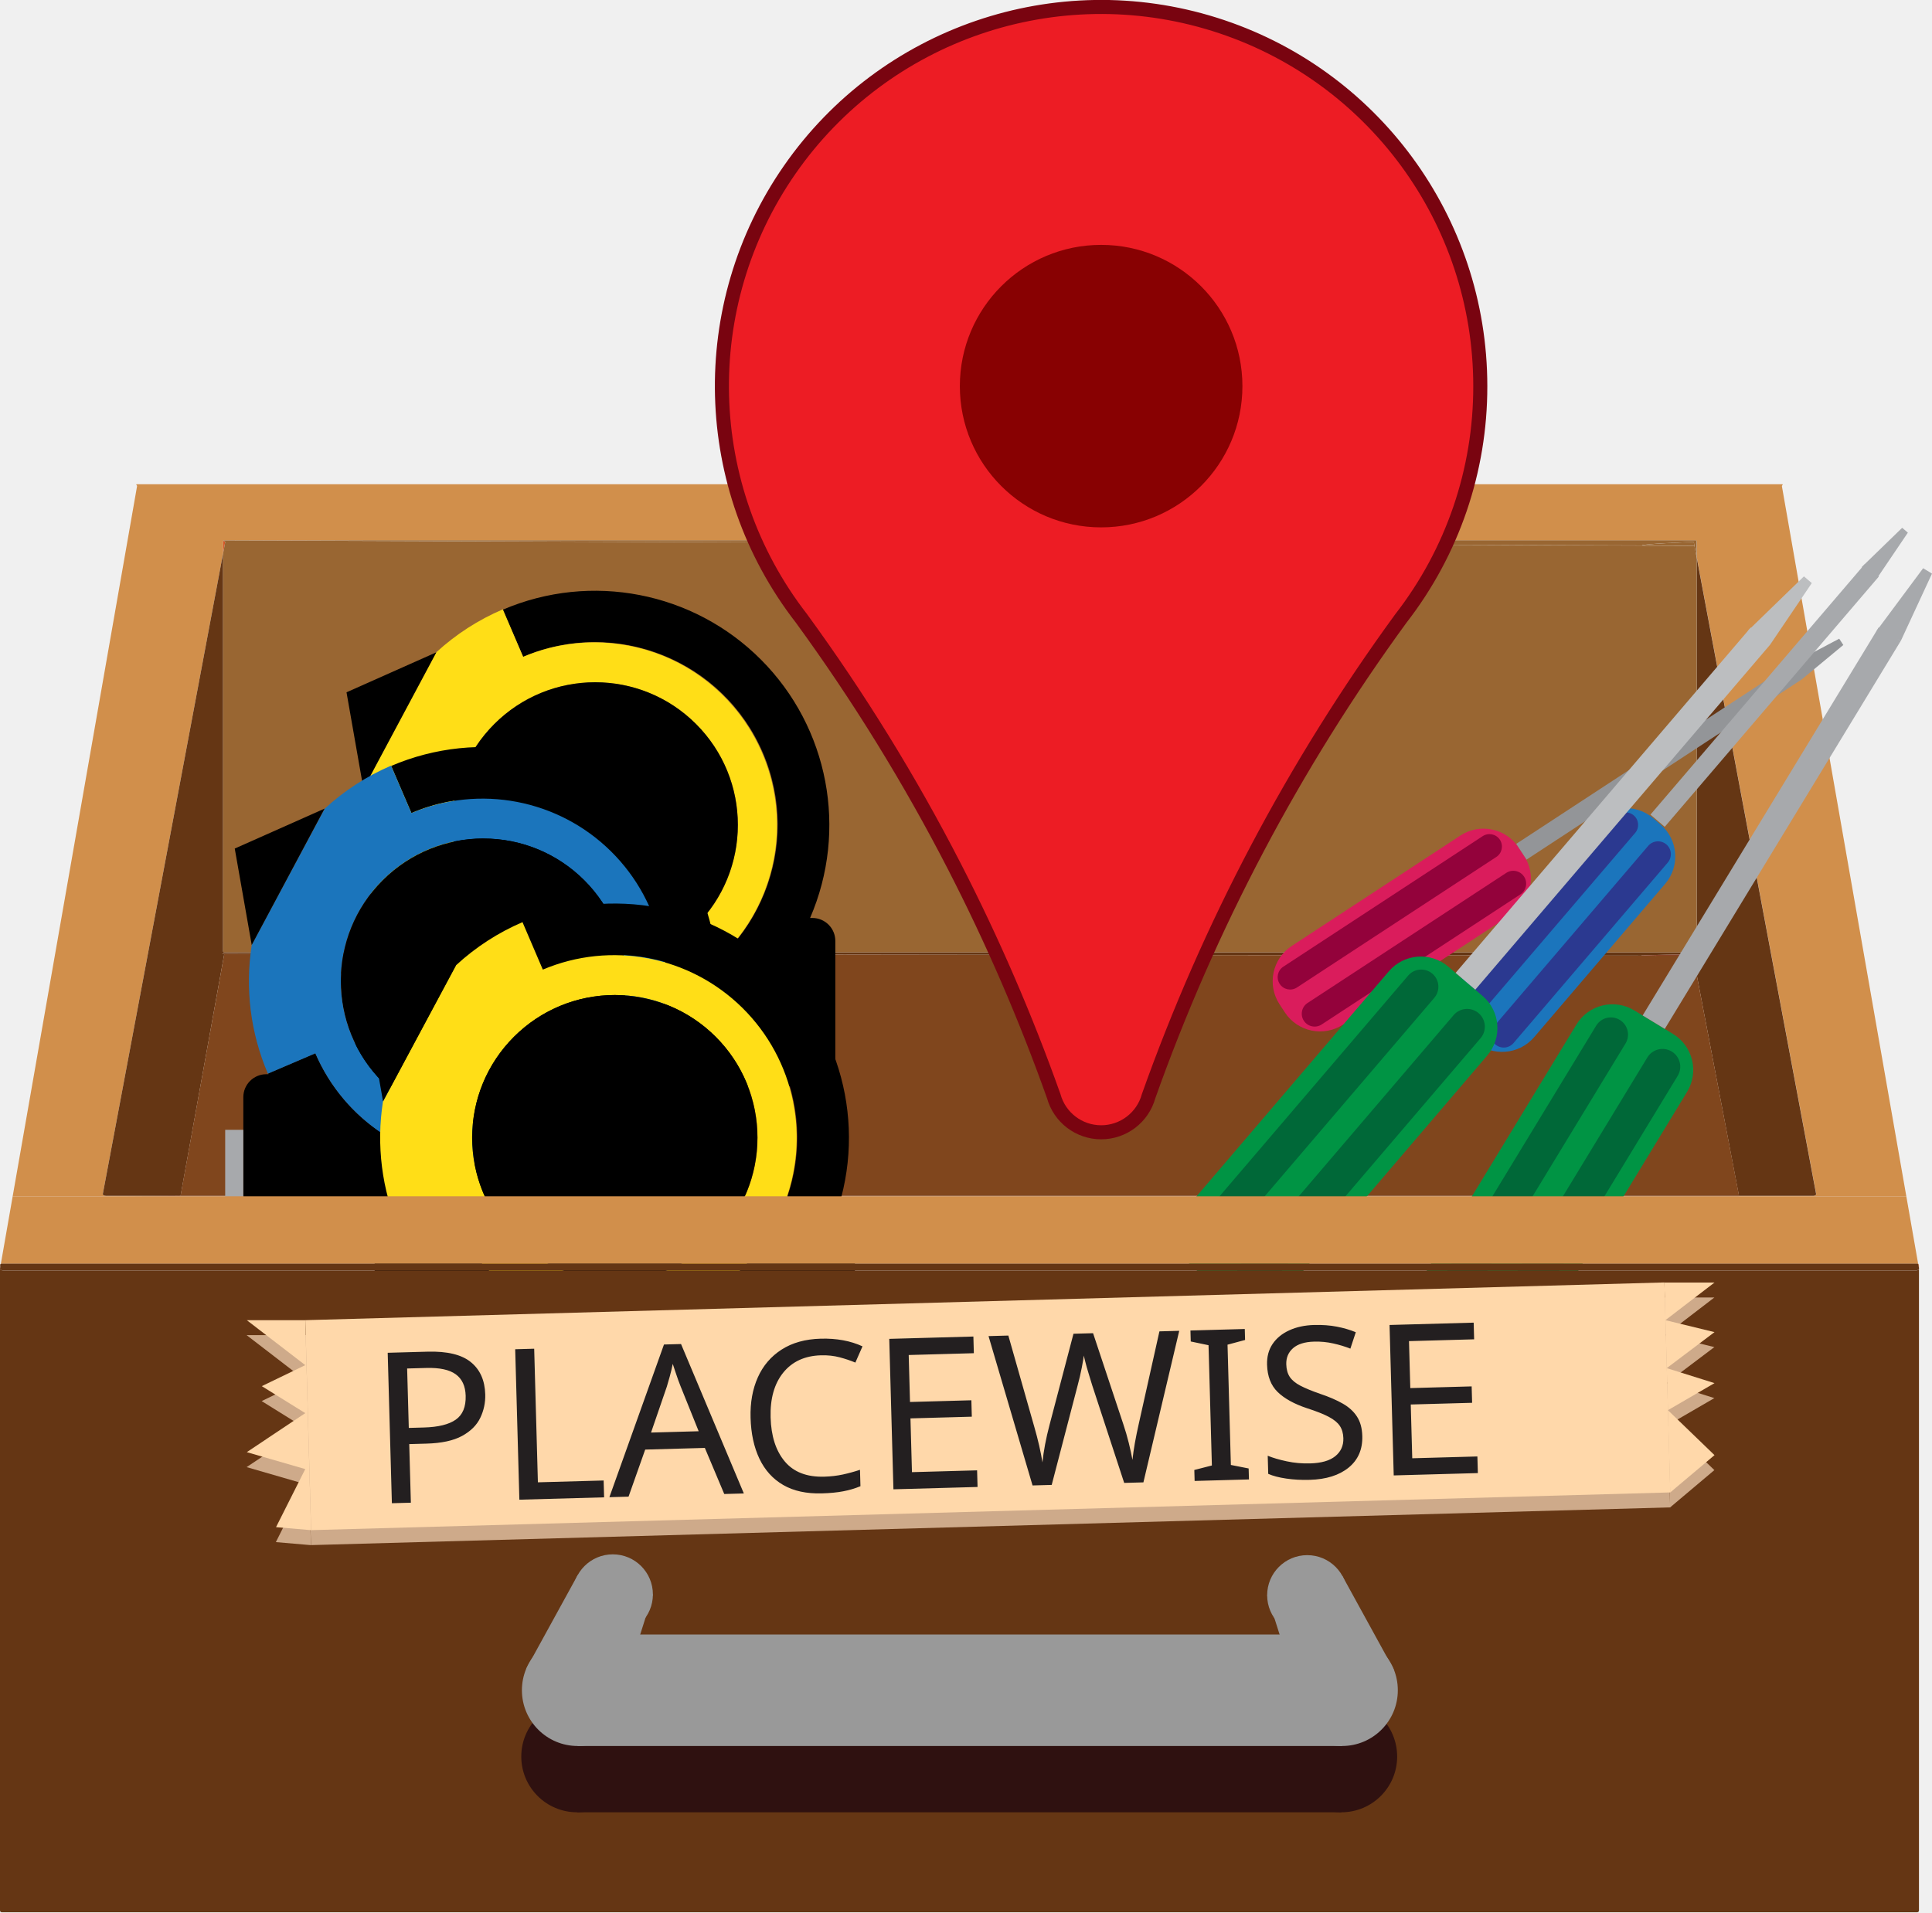
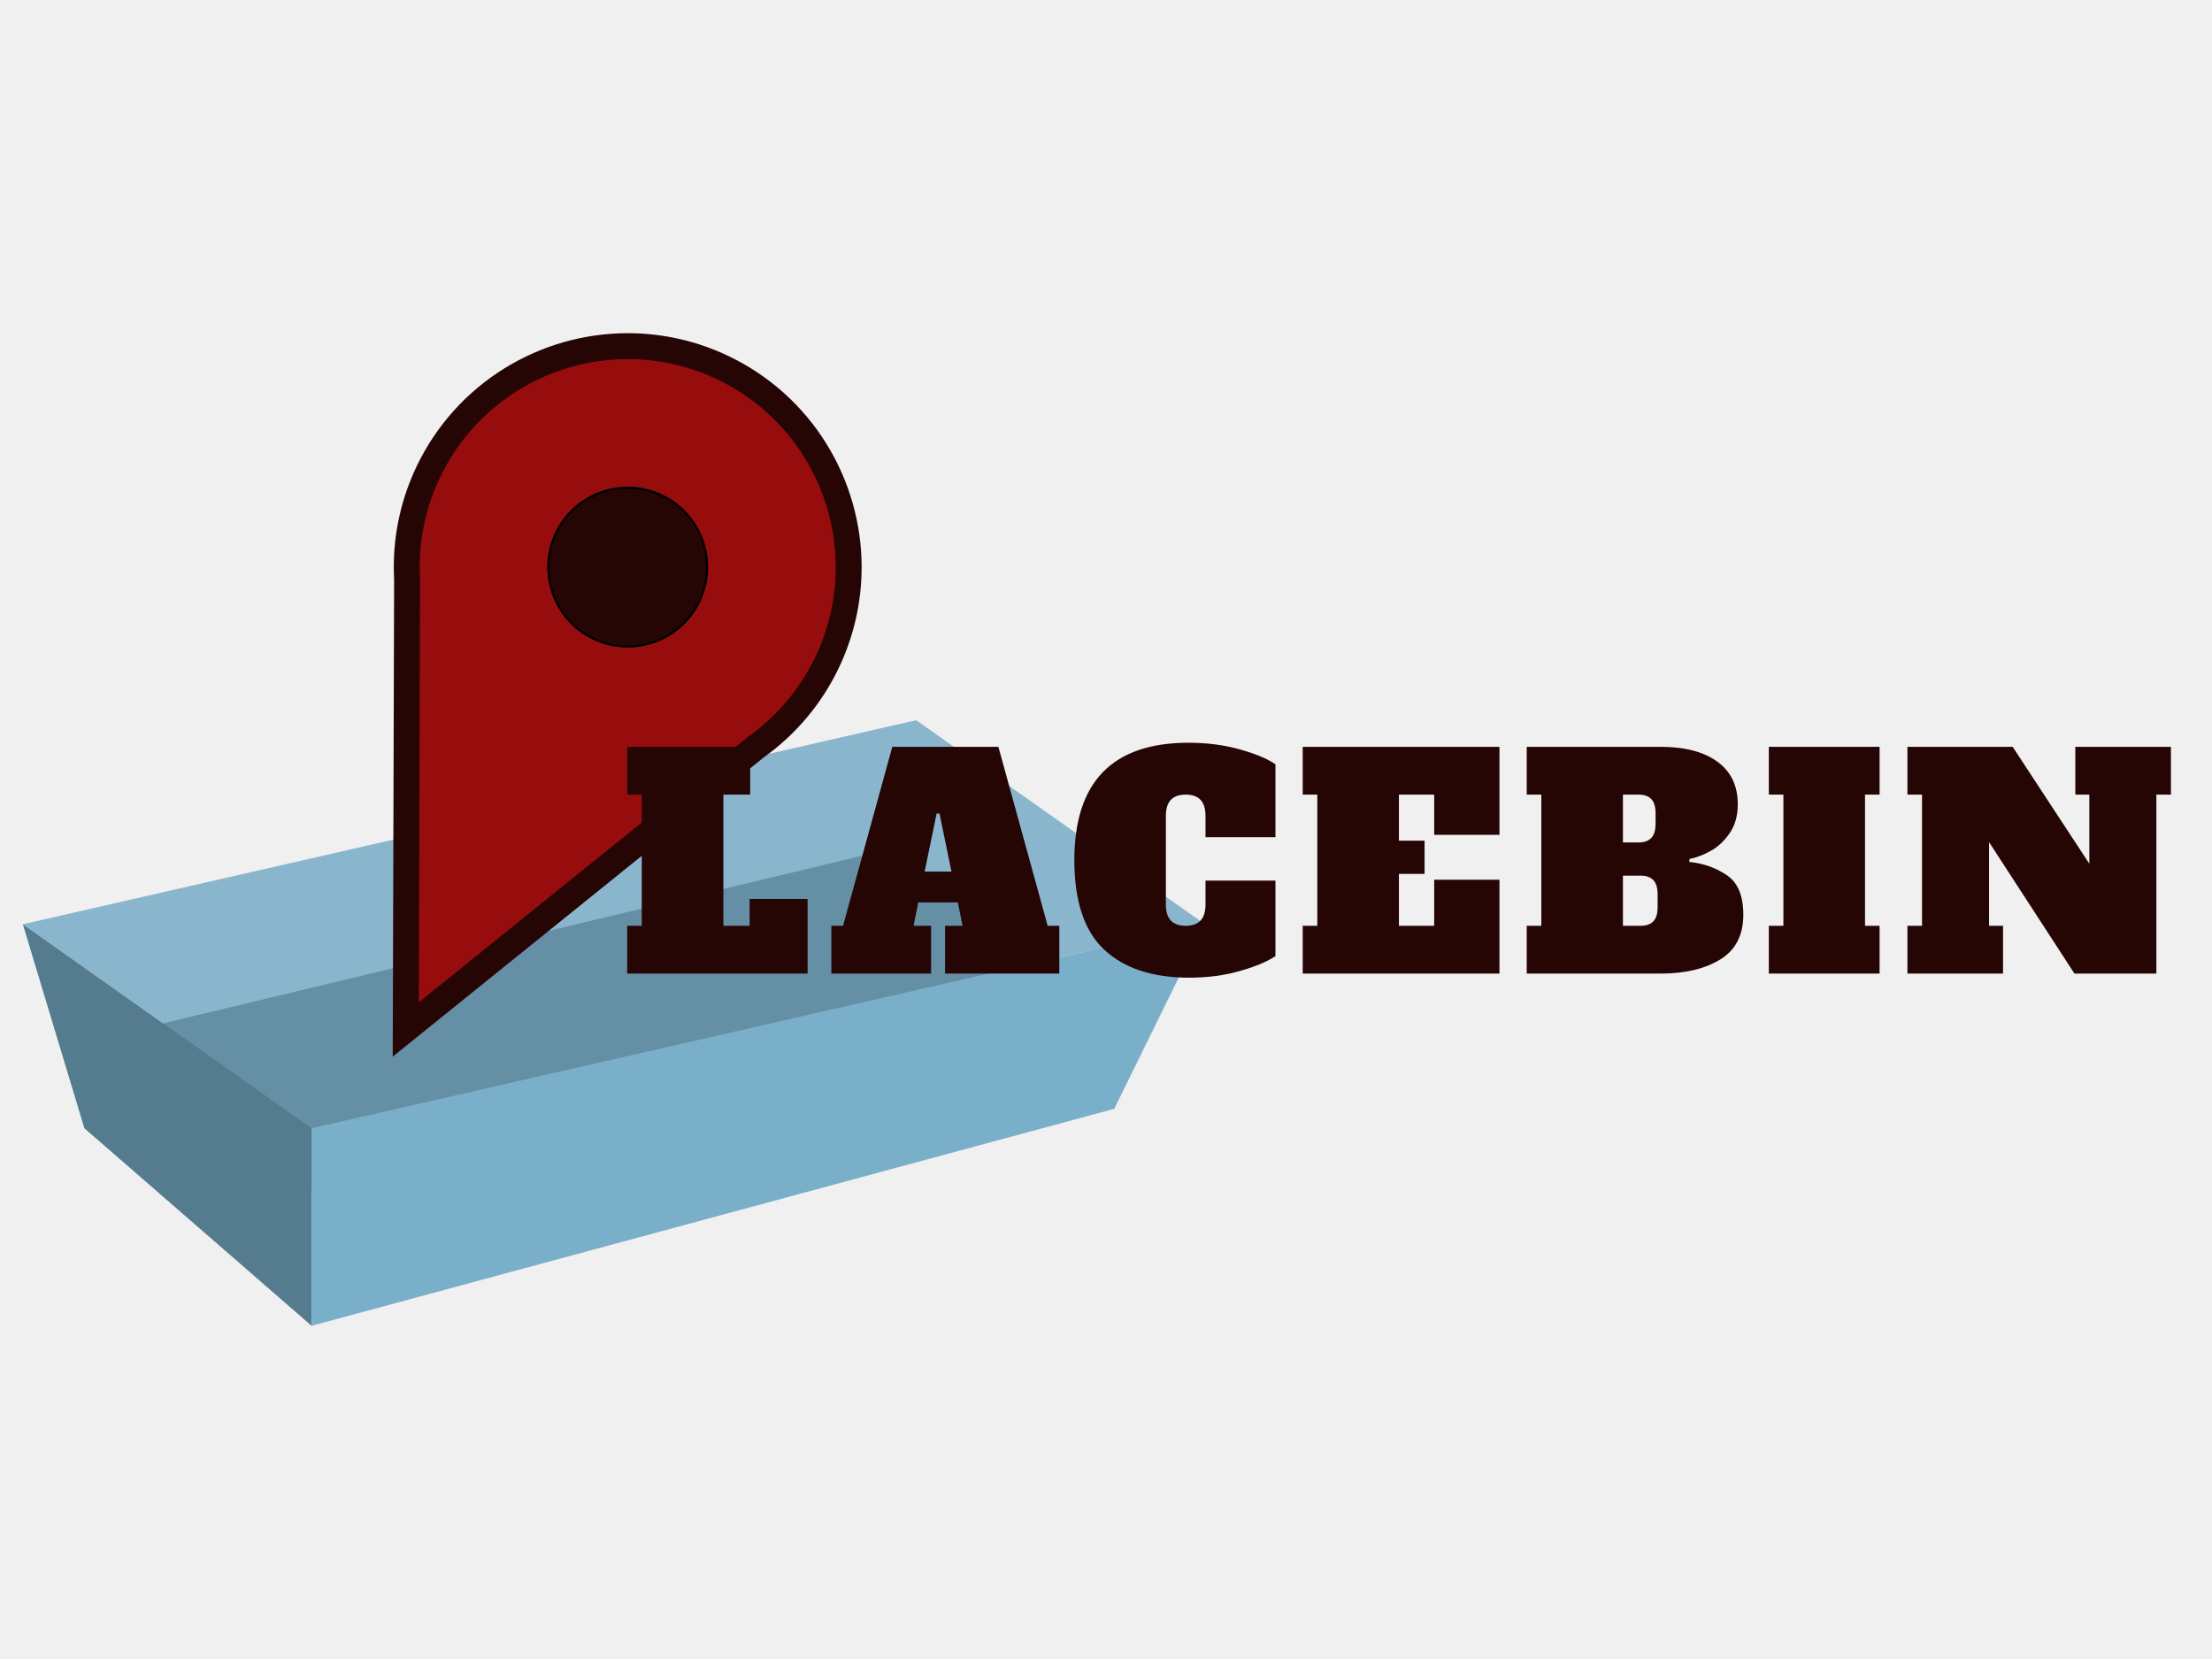
- <svg xmlns="http://www.w3.org/2000/svg" id="Layer_1" data-name="Layer 1" viewBox="0 0 549.86 544.37">
+ <svg xmlns="http://www.w3.org/2000/svg" style="isolation:isolate" viewBox="0 0 800 600" width="800pt" height="600pt">
  <defs>
-     <style>.cls-1{fill:#d18f4b;}.cls-2{fill:#653614;}.cls-3{fill:#aa4724;}.cls-4{fill:#80361a;}.cls-5{fill:#80461d;}.cls-6{fill:#d25727;}.cls-7{fill:#996632;}.cls-8{fill:#ffde17;}.cls-9{fill:#a7a9ac;}.cls-10{fill:#1b75bc;}.cls-11{fill:#ed1c24;stroke:#790410;stroke-miterlimit:10;stroke-width:4px;}.cls-12{fill:#880102;}.cls-13{fill:none;}.cls-14{fill:#da1c5c;}.cls-15{fill:#93023b;}.cls-16{fill:#939598;}.cls-17{fill:#2b3990;}.cls-18{fill:#009444;}.cls-19{fill:#006838;}.cls-20{fill:#bcbec0;}.cls-21{fill:#f89958;}.cls-22{fill:#f26722;}.cls-23{fill:#2f1110;}.cls-24{fill:#999;}.cls-25{fill:#ceaa8a;}.cls-26{fill:#ffd8aa;}.cls-27{font-size:60px;fill:#231f20;font-family:MVBoli, MV Boli;}</style>
+     <clipPath id="_clipPath_lMLAaIEAsyzaj1kqWpYwooURh0NKPFi8">
+       <rect width="800" height="600" />
+     </clipPath>
  </defs>
-   <path class="cls-1" d="M64.41,352.72H45.14c-.48,0-.93-.22-.88-.5L78.5,169.82v-3.36a.25.25,0,0,1,.09-.2c-.14-.07-.21-.11,0-.11h419a.31.31,0,0,1,.32.31v4.48l34,181.28c.05.28-.39.5-.88.5H509.94c.07.08.18.13-.22.13h47.83l-35.4-202.09c-.06-.33.56-.6,0-.6H54c-.54,0,.07.27,0,.6L18.61,352.85H44.87C44.47,352.85,59,352.8,64.41,352.72Z" transform="translate(-15 -12.31)" />
-   <path class="cls-2" d="M45.14,352.72H64.41c1.22,0,2,0,2-.06L78.81,284c0-.11-1-.19-.51-.19l403.93.55c-2-.13,14.54-.44,14.55-.36l.07.38h0l13.06,68.29a.09.09,0,0,0,0,.06H531c.49,0,.93-.22.88-.5l-34-181.28V283.11a.31.31,0,0,1-.32.31H78.81a.31.31,0,0,1-.31-.31V169.82L44.26,352.22C44.21,352.5,44.66,352.72,45.14,352.72Z" transform="translate(-15 -12.31)" />
-   <path class="cls-3" d="M78.81,166.15h-.23c-.2,0-.13,0,0,.11A.27.27,0,0,1,78.81,166.15Z" transform="translate(-15 -12.31)" />
-   <path class="cls-4" d="M44.87,352.85H509.72c.4,0,.29-.05.22-.13H64.41C59,352.8,44.47,352.85,44.87,352.85Z" transform="translate(-15 -12.31)" />
-   <path class="cls-4" d="M497.29,284.37h0Z" transform="translate(-15 -12.31)" />
-   <path class="cls-5" d="M496.85,284.37c-9.78.05-13.81,0-14.62,0L78.3,283.8c-.48,0,.53.08.51.19L66.39,352.66s-.76,0-2,.06H509.94a.09.09,0,0,1,0-.06Z" transform="translate(-15 -12.31)" />
-   <path class="cls-4" d="M496.78,284c0-.08-16.5.23-14.55.36l14.62,0Z" transform="translate(-15 -12.31)" />
-   <path class="cls-4" d="M496.85,284.37h0l-14.62,0C483,284.4,487.07,284.42,496.85,284.37Z" transform="translate(-15 -12.31)" />
-   <path class="cls-6" d="M78.59,166.26a.25.25,0,0,0-.09.2v3.36l.59-3.17C79.12,166.49,78.78,166.35,78.59,166.26Z" transform="translate(-15 -12.31)" />
-   <path class="cls-7" d="M497.06,166.65l.19,1h0l.62,3.26v-4.48a.31.31,0,0,0-.32-.31H78.81l403.67,1.47C480.68,167.28,497,166.46,497.06,166.65Z" transform="translate(-15 -12.31)" />
-   <path class="cls-6" d="M497.25,167.67h0Z" transform="translate(-15 -12.31)" />
-   <path class="cls-7" d="M78.81,283.42H497.55a.31.31,0,0,0,.32-.31V170.94l-.62-3.26c-10,.14-14,.08-14.77-.06L78.81,166.15a.27.27,0,0,0-.22.11c.19.09.53.23.5.39l-.59,3.17V283.11A.31.31,0,0,0,78.81,283.42Z" transform="translate(-15 -12.31)" />
-   <path class="cls-7" d="M497.06,166.65c0-.19-16.38.63-14.58,1l14.77,0Z" transform="translate(-15 -12.31)" />
-   <path class="cls-7" d="M482.48,167.62c.76.14,4.81.2,14.77.06h0Z" transform="translate(-15 -12.31)" />
-   <path d="M246.21,273.63h-.65a66.68,66.68,0,0,0-87.43-87.77l5.76,13.43a52,52,0,1,1-27.34,68.35l-13.43,5.75.11.24h-.65a6.54,6.54,0,0,0-6.53,6.53V315a6.55,6.55,0,0,0,6.53,6.53H246.21a6.55,6.55,0,0,0,6.53-6.53v-34.8A6.54,6.54,0,0,0,246.21,273.63Z" transform="translate(-15 -12.31)" />
-   <path class="cls-8" d="M184.39,299.18a52,52,0,1,0-20.5-99.89l-5.76-13.43,0-.09A66.74,66.74,0,0,0,139.17,198l-20.72,38.79A66.71,66.71,0,0,0,123,273.43l.09,0,13.43-5.75A52,52,0,0,0,184.39,299.18Zm0-92.65a40.61,40.61,0,1,1-40.6,40.6A40.61,40.61,0,0,1,184.39,206.53Z" transform="translate(-15 -12.31)" />
-   <circle cx="184.39" cy="247.13" r="40.6" transform="translate(-135.74 190.46) rotate(-45)" />
-   <polygon points="124.17 185.72 124.18 185.7 98.62 197.08 103.44 224.52 103.45 224.51 124.17 185.72" />
-   <rect class="cls-9" x="95.89" y="277.15" width="5.15" height="32.03" />
-   <path d="M214.41,318.11h-.65a66.67,66.67,0,0,0-87.43-87.76l5.76,13.42a52,52,0,1,1-27.34,68.36l-13.43,5.75.11.23h-.65a6.55,6.55,0,0,0-6.53,6.53v34.8A6.55,6.55,0,0,0,90.78,366H214.41a6.55,6.55,0,0,0,6.53-6.53v-34.8A6.55,6.55,0,0,0,214.41,318.11Z" transform="translate(-15 -12.31)" />
-   <path class="cls-10" d="M152.59,343.66a52,52,0,1,0-20.5-99.89l-5.76-13.42,0-.09a66.74,66.74,0,0,0-18.92,12.26L86.65,281.31a66.73,66.73,0,0,0,4.58,36.61l.09,0,13.43-5.75A52.05,52.05,0,0,0,152.59,343.66Zm0-92.64a40.6,40.6,0,1,1-40.6,40.6A40.6,40.6,0,0,1,152.59,251Z" transform="translate(-15 -12.31)" />
-   <circle cx="152.59" cy="291.62" r="40.6" transform="translate(-176.51 181) rotate(-45)" />
-   <polygon points="92.37 230.21 92.38 230.19 66.81 241.56 71.64 269 71.65 269 92.37 230.21" />
-   <rect class="cls-9" x="64.09" y="321.63" width="5.15" height="32.03" />
-   <path d="M251.79,362.67h-.65a66.68,66.68,0,0,0-87.43-87.77l5.75,13.43a52,52,0,1,1-27.34,68.35l-13.42,5.75.1.24h-.65a6.53,6.53,0,0,0-6.52,6.52V404a6.53,6.53,0,0,0,6.52,6.52H251.79a6.53,6.53,0,0,0,6.52-6.52V369.19A6.53,6.53,0,0,0,251.79,362.67Z" transform="translate(-15 -12.31)" />
-   <path class="cls-8" d="M190,388.22a52,52,0,1,0-20.51-99.89l-5.75-13.43,0-.09a66.47,66.47,0,0,0-18.92,12.26L124,325.86a66.72,66.72,0,0,0,4.59,36.61l.09,0,13.42-5.75A52.08,52.08,0,0,0,190,388.22Zm0-92.65a40.6,40.6,0,1,1-40.6,40.6A40.6,40.6,0,0,1,190,295.57Z" transform="translate(-15 -12.31)" />
-   <circle cx="189.97" cy="336.17" r="40.6" transform="translate(-197.07 220.48) rotate(-45)" />
-   <polygon points="129.75 274.76 129.76 274.74 104.19 286.11 109.02 313.56 109.02 313.55 129.75 274.76" />
-   <rect class="cls-9" x="101.47" y="366.19" width="5.15" height="32.03" />
-   <path class="cls-11" d="M436.3,122.23a107.92,107.92,0,1,0-193.22,66.1,535.21,535.21,0,0,1,43.51,70.56,536.12,536.12,0,0,1,28.31,65.46,14,14,0,0,0,27,0,534.91,534.91,0,0,1,71.81-136A107.48,107.48,0,0,0,436.3,122.23Z" transform="translate(-15 -12.31)" />
-   <circle class="cls-12" cx="313.39" cy="109.92" r="40.21" />
-   <path class="cls-13" d="M509.94,352.72H531c.49,0,.93-.22.88-.5l-34-181.28v-4.48a.31.31,0,0,0-.32-.31h-419c-.2,0-.13,0,0,.11a.25.25,0,0,0-.09.2v3.36L44.26,352.22c0,.28.4.5.88.5H64.41c-5.39.08-19.94.13-19.54.13H509.72C510.12,352.85,510,352.8,509.94,352.72Z" transform="translate(-15 -12.31)" />
-   <rect class="cls-14" x="400.59" y="236.39" width="26.73" height="81.38" rx="12" transform="translate(393.95 762.86) rotate(-123.22)" />
-   <rect class="cls-15" x="407" y="234.42" width="7.08" height="74.91" rx="3.54" transform="translate(393.02 751.97) rotate(-123.22)" />
-   <rect class="cls-15" x="413.76" y="244.92" width="7.32" height="74.91" rx="3.66" transform="translate(394.88 773.97) rotate(-123.22)" />
-   <rect class="cls-16" x="484.52" y="182.25" width="5.35" height="93.72" transform="translate(547.44 749.89) rotate(-123.22)" />
-   <polyline class="cls-16" points="512.86 193.36 524.62 183.61 523.45 181.82 509.21 189.36" />
-   <rect class="cls-10" x="446.73" y="236.37" width="26.73" height="81.38" rx="12" transform="translate(614.95 774.26) rotate(-139.49)" />
-   <rect class="cls-17" x="451.83" y="235.57" width="7.08" height="74.91" rx="3.54" transform="matrix(-0.76, -0.65, 0.65, -0.76, 609.25, 764.08)" />
-   <rect class="cls-17" x="461.25" y="243.72" width="7.32" height="74.91" rx="3.66" transform="translate(620.75 784.63) rotate(-139.49)" />
-   <rect class="cls-9" x="514.29" y="163.63" width="5.35" height="93.72" transform="matrix(-0.76, -0.65, 0.65, -0.76, 758.3, 694.02)" />
-   <polyline class="cls-9" points="534.43 164.29 542.99 151.63 541.37 150.25 529.81 161.47" />
-   <rect class="cls-18" x="377.16" y="278.22" width="36.87" height="112.26" rx="12" transform="translate(464.2 833.21) rotate(-139.49)" />
-   <rect class="cls-19" x="384.19" y="277.11" width="9.77" height="103.34" rx="4.89" transform="translate(456.34 819.17) rotate(-139.49)" />
-   <rect class="cls-19" x="397.19" y="288.35" width="10.1" height="103.34" rx="5.05" transform="translate(472.21 847.51) rotate(-139.49)" />
-   <rect class="cls-20" x="470.36" y="177.87" width="7.37" height="129.3" transform="translate(661.95 722.51) rotate(-139.49)" />
-   <polyline class="cls-20" points="503.84 183.45 515.65 165.99 513.41 164.08 497.47 179.56" />
-   <rect class="cls-18" x="438.07" y="295.11" width="36.87" height="112.26" rx="12" transform="translate(649.07 876.23) rotate(-148.7)" />
-   <rect class="cls-19" x="444.3" y="295.12" width="9.77" height="103.34" rx="4.89" transform="translate(637.8 864.17) rotate(-148.7)" />
-   <rect class="cls-19" x="458.92" y="304.11" width="10.1" height="103.34" rx="5.05" transform="translate(660.55 888.53) rotate(-148.7)" />
-   <rect class="cls-9" x="515.57" y="183.4" width="7.37" height="129.3" transform="translate(819.06 717.46) rotate(-148.7)" />
-   <polyline class="cls-9" points="541 182.41 549.86 163.29 547.34 161.76 534.09 179.59" />
-   <path class="cls-21" d="M561.16,373.45v0A0,0,0,0,1,561.16,373.45Z" transform="translate(-15 -12.31)" />
-   <path class="cls-22" d="M561.15,372.51a.47.47,0,0,0-.23-.41l.23,1.32Z" transform="translate(-15 -12.31)" />
-   <path class="cls-2" d="M560.17,374H16c-.54,0-1-.27-1-.59l.24-1.36a.5.5,0,0,0-.24.42V556.19a.49.49,0,0,0,.49.49H560.66a.49.49,0,0,0,.49-.49V373.47C561.19,373.78,560.7,374,560.17,374Z" transform="translate(-15 -12.31)" />
-   <rect class="cls-23" x="164.23" y="484.17" width="217.55" height="31.74" />
-   <circle class="cls-23" cx="164.23" cy="500.04" r="15.87" />
-   <circle class="cls-23" cx="381.77" cy="500.04" r="15.87" />
-   <rect class="cls-24" x="164.41" y="465.3" width="217.55" height="31.74" />
-   <circle class="cls-24" cx="164.41" cy="481.17" r="15.87" />
-   <circle class="cls-24" cx="174.41" cy="453.89" r="11.41" />
-   <circle class="cls-24" cx="381.96" cy="481.17" r="15.87" />
-   <polyline class="cls-24" points="164.41 448.4 149.73 475.14 179.09 475.14 185.82 453.89" />
-   <circle class="cls-24" cx="372.05" cy="454.12" r="11.41" />
-   <polyline class="cls-24" points="382.05 448.63 396.73 475.37 367.37 475.37 360.64 454.12" />
-   <polyline class="cls-25" points="473.65 369.36 487.92 369.36 473.95 380.08 487.92 383.48 474.33 393.73 487.92 398 474.66 405.7 487.92 418.5 475.31 429.13" />
-   <rect class="cls-25" x="102.59" y="387.02" width="386.97" height="59.8" transform="translate(-26.44 -3.95) rotate(-1.59)" />
-   <polyline class="cls-25" points="86.83 380.08 70.19 380.08 86.83 392.88 74.47 398.85 86.83 406.54 70.19 417.65 86.83 422.47 78.51 439 88.49 439.86" />
-   <polyline class="cls-26" points="473.7 365.1 487.96 365.1 473.99 375.82 487.96 379.22 474.37 389.47 487.96 393.74 474.7 401.44 487.96 414.24 475.35 424.87" />
-   <rect class="cls-26" x="102.63" y="382.76" width="386.97" height="59.8" transform="translate(-26.32 -3.95) rotate(-1.59)" />
-   <polyline class="cls-26" points="86.88 375.82 70.24 375.82 86.88 388.62 74.51 394.6 86.88 402.28 70.24 413.39 86.88 418.21 78.56 434.74 88.53 435.6" />
-   <text class="cls-27" transform="translate(105.72 428.09) rotate(-1.59)">PLACEWISE</text>
-   <path class="cls-2" d="M16,374H560.17c.53,0,1-.26,1-.57v-.05l-.23-1.32a.48.48,0,0,0-.26-.09H15.49a.57.57,0,0,0-.25.08L15,373.45C15,373.77,15.45,374,16,374Z" transform="translate(-15 -12.31)" />
-   <path class="cls-1" d="M509.72,352.85H18.61l-3.37,19.24a.57.57,0,0,1,.25-.08H560.66a.48.48,0,0,1,.26.09l-3.37-19.25Z" transform="translate(-15 -12.31)" />
+   <g clip-path="url(#_clipPath_lMLAaIEAsyzaj1kqWpYwooURh0NKPFi8)">
+     <g style="isolation:isolate">
+       <path d=" M 435.781 334.26 L 435.781 334.26 L 331.348 260.469 L 8.26 334.26 L 8.26 334.26 L 112.693 408.051 L 435.781 334.26 Z " fill-rule="evenodd" fill="rgb(137,182,204)" />
+       <path d=" M 37.543 375.255 L 37.543 375.255 L 320.798 307.321 L 412.355 375.255 L 412.355 375.255 L 129.1 443.19 L 37.543 375.255 Z " fill-rule="evenodd" fill="rgb(101,143,164)" />
+       <path d=" M 30.515 408.051 L 8.26 334.26 L 112.693 408.051 L 112.693 479.5 L 30.515 408.051 Z " fill="rgb(85,123,142)" />
+       <path d=" M 112.693 408.051 L 112.693 479.5 L 402.985 401.024 L 435.781 334.26 L 112.693 408.051 Z " fill="rgb(122,175,202)" />
+     </g>
+     <g>
+       <path d=" M 273.537 270.085 C 284.137 262.516 293.031 252.248 299.061 239.686 C 318.146 199.925 301.361 152.149 261.601 133.064 C 221.84 113.978 174.064 130.763 154.979 170.523 C 148.949 183.085 146.499 196.447 147.224 209.452 L 146.998 287.029 L 146.749 372.327 L 213.148 318.783 L 273.537 270.085 Z " fill-rule="evenodd" fill="rgb(151,13,13)" />
+       <path d=" M 276.368 273.81 L 216.094 322.43 L 142.033 382.142 L 142.314 287.01 L 142.537 209.577 C 142.455 208.054 142.42 206.531 142.42 205.02 C 142.42 192.37 145.278 179.896 150.759 168.499 C 157.752 153.905 168.797 141.63 182.572 133.138 C 195.959 124.881 211.373 120.5 227.104 120.5 C 239.754 120.512 252.228 123.358 263.625 128.84 C 278.219 135.832 290.494 146.877 298.986 160.652 C 307.243 174.04 311.624 189.465 311.624 205.196 C 311.612 217.834 308.766 230.32 303.285 241.717 C 297.159 254.507 287.894 265.552 276.368 273.81 Z  M 270.594 266.443 L 210.202 315.133 L 151.462 362.512 L 151.685 287.046 L 151.907 209.471 C 151.907 209.377 151.907 209.284 151.907 209.19 C 151.825 207.808 151.79 206.414 151.79 205.02 C 151.79 193.776 154.332 182.684 159.204 172.552 C 165.424 159.574 175.239 148.658 187.479 141.115 C 199.391 133.771 213.119 129.87 227.104 129.87 C 238.348 129.882 249.44 132.412 259.572 137.285 C 272.55 143.504 283.466 153.32 291.009 165.571 C 298.353 177.483 302.254 191.199 302.254 205.184 C 302.242 216.429 299.712 227.532 294.84 237.652 C 289.37 249.072 281.1 258.911 270.816 266.279 C 270.734 266.325 270.664 266.384 270.594 266.443 Z " fill-rule="evenodd" fill="rgb(38,5,5)" />
+       <mask id="_mask_pEB1W5ZdS6L1YzOJqg8XOPcbTdCf4b5N">
+         <path d=" M 200.826 192.531 C 207.765 178.074 225.136 171.971 239.593 178.911 C 254.05 185.85 260.153 203.221 253.214 217.678 C 246.274 232.135 228.903 238.238 214.446 231.299 C 199.989 224.359 193.886 206.988 200.826 192.531 Z " fill="white" stroke="none" />
+       </mask>
+       <path d=" M 200.826 192.531 C 207.765 178.074 225.136 171.971 239.593 178.911 C 254.05 185.85 260.153 203.221 253.214 217.678 C 246.274 232.135 228.903 238.238 214.446 231.299 C 199.989 224.359 193.886 206.988 200.826 192.531 Z " fill="rgb(38,5,5)" />
+       <path d=" M 200.826 192.531 C 207.765 178.074 225.136 171.971 239.593 178.911 C 254.05 185.85 260.153 203.221 253.214 217.678 C 246.274 232.135 228.903 238.238 214.446 231.299 C 199.989 224.359 193.886 206.988 200.826 192.531 Z " fill="rgb(38,5,5)" mask="url(#_mask_pEB1W5ZdS6L1YzOJqg8XOPcbTdCf4b5N)" vector-effect="non-scaling-stroke" stroke-width="2" stroke="rgb(0,0,0)" stroke-linejoin="miter" stroke-linecap="square" stroke-miterlimit="3" />
+     </g>
+     <path d=" M 292.083 352.111 L 226.831 352.111 L 226.831 334.822 L 232.101 334.822 L 232.101 287.385 L 226.831 287.385 L 226.831 270.097 L 271.316 270.097 L 271.316 287.385 L 261.618 287.385 L 261.618 334.822 L 271.105 334.822 L 271.105 325.124 L 292.083 325.124 L 292.083 352.111 Z  M 361.084 270.097 L 378.899 334.822 L 383.116 334.822 L 383.116 352.111 L 341.793 352.111 L 341.793 334.822 L 348.118 334.822 L 346.431 326.389 L 332.094 326.389 L 330.408 334.822 L 336.733 334.822 L 336.733 352.111 L 300.68 352.111 L 300.68 334.822 L 304.897 334.822 L 322.712 270.097 L 361.084 270.097 Z  M 338.735 294.237 L 334.413 315.215 L 344.112 315.215 L 339.79 294.237 L 338.735 294.237 Z  M 430.084 353.586 L 430.084 353.586 Q 410.161 353.586 399.356 343.467 L 399.356 343.467 L 399.356 343.467 Q 388.55 333.347 388.55 311.104 L 388.55 311.104 L 388.55 311.104 Q 388.55 268.621 429.873 268.621 L 429.873 268.621 L 429.873 268.621 Q 439.888 268.621 448.479 271.046 L 448.479 271.046 L 448.479 271.046 Q 457.071 273.47 461.287 276.422 L 461.287 276.422 L 461.287 302.776 L 435.988 302.776 L 435.988 295.186 L 435.988 295.186 Q 435.988 291.18 434.196 289.283 L 434.196 289.283 L 434.196 289.283 Q 432.403 287.385 428.819 287.385 L 428.819 287.385 L 428.819 287.385 Q 425.235 287.385 423.443 289.283 L 423.443 289.283 L 423.443 289.283 Q 421.651 291.18 421.651 295.186 L 421.651 295.186 L 421.651 327.022 L 421.651 327.022 Q 421.651 331.027 423.443 332.925 L 423.443 332.925 L 423.443 332.925 Q 425.235 334.822 428.819 334.822 L 428.819 334.822 L 428.819 334.822 Q 432.403 334.822 434.196 332.925 L 434.196 332.925 L 434.196 332.925 Q 435.988 331.027 435.988 327.022 L 435.988 327.022 L 435.988 318.483 L 461.287 318.483 L 461.287 345.786 L 461.287 345.786 Q 456.965 348.737 448.479 351.162 L 448.479 351.162 L 448.479 351.162 Q 439.993 353.586 430.084 353.586 L 430.084 353.586 Z  M 542.305 352.111 L 471.15 352.111 L 471.15 334.822 L 476.42 334.822 L 476.42 287.385 L 471.15 287.385 L 471.15 270.097 L 542.305 270.097 L 542.305 301.933 L 518.692 301.933 L 518.692 287.385 L 505.937 287.385 L 505.937 304.041 L 515.214 304.041 L 515.214 316.058 L 505.937 316.058 L 505.937 334.822 L 518.692 334.822 L 518.692 318.167 L 542.305 318.167 L 542.305 352.111 Z  M 552.168 352.111 L 552.168 334.822 L 557.439 334.822 L 557.439 287.385 L 552.168 287.385 L 552.168 270.097 L 600.554 270.097 L 600.554 270.097 Q 613.731 270.097 621.11 275.473 L 621.11 275.473 L 621.11 275.473 Q 628.489 280.849 628.489 290.864 L 628.489 290.864 L 628.489 290.864 Q 628.489 297.083 625.537 301.353 L 625.537 301.353 L 625.537 301.353 Q 622.586 305.622 618.633 307.783 L 618.633 307.783 L 618.633 307.783 Q 614.679 309.944 610.99 310.682 L 610.99 310.682 L 610.99 311.736 L 610.99 311.736 Q 618.474 312.474 624.483 316.48 L 624.483 316.48 L 624.483 316.48 Q 630.492 320.486 630.492 330.817 L 630.492 330.817 L 630.492 330.817 Q 630.492 341.885 622.164 346.998 L 622.164 346.998 L 622.164 346.998 Q 613.836 352.111 600.554 352.111 L 600.554 352.111 L 552.168 352.111 Z  M 586.955 304.673 L 592.647 304.673 L 592.647 304.673 Q 595.705 304.673 597.233 303.039 L 597.233 303.039 L 597.233 303.039 Q 598.762 301.406 598.762 297.927 L 598.762 297.927 L 598.762 294.132 L 598.762 294.132 Q 598.762 290.653 597.233 289.019 L 597.233 289.019 L 597.233 289.019 Q 595.705 287.385 592.647 287.385 L 592.647 287.385 L 586.955 287.385 L 586.955 304.673 Z  M 586.955 334.822 L 593.385 334.822 L 593.385 334.822 Q 596.442 334.822 597.971 333.188 L 597.971 333.188 L 597.971 333.188 Q 599.5 331.555 599.5 328.076 L 599.5 328.076 L 599.5 323.437 L 599.5 323.437 Q 599.5 319.959 597.971 318.325 L 597.971 318.325 L 597.971 318.325 Q 596.442 316.691 593.385 316.691 L 593.385 316.691 L 586.955 316.691 L 586.955 334.822 Z  M 679.78 352.111 L 639.722 352.111 L 639.722 334.822 L 644.992 334.822 L 644.992 287.385 L 639.722 287.385 L 639.722 270.097 L 679.78 270.097 L 679.78 287.385 L 674.509 287.385 L 674.509 334.822 L 679.78 334.822 L 679.78 352.111 Z  M 750.572 287.385 L 750.572 270.097 L 785.149 270.097 L 785.149 287.385 L 779.878 287.385 L 779.878 352.111 L 750.256 352.111 L 719.369 304.568 L 719.369 334.822 L 724.429 334.822 L 724.429 352.111 L 689.853 352.111 L 689.853 334.822 L 695.124 334.822 L 695.124 287.385 L 689.853 287.385 L 689.853 270.097 L 727.908 270.097 L 755.632 312.369 L 755.632 287.385 L 750.572 287.385 Z " fill="rgb(38,5,5)" />
+   </g>
</svg>
